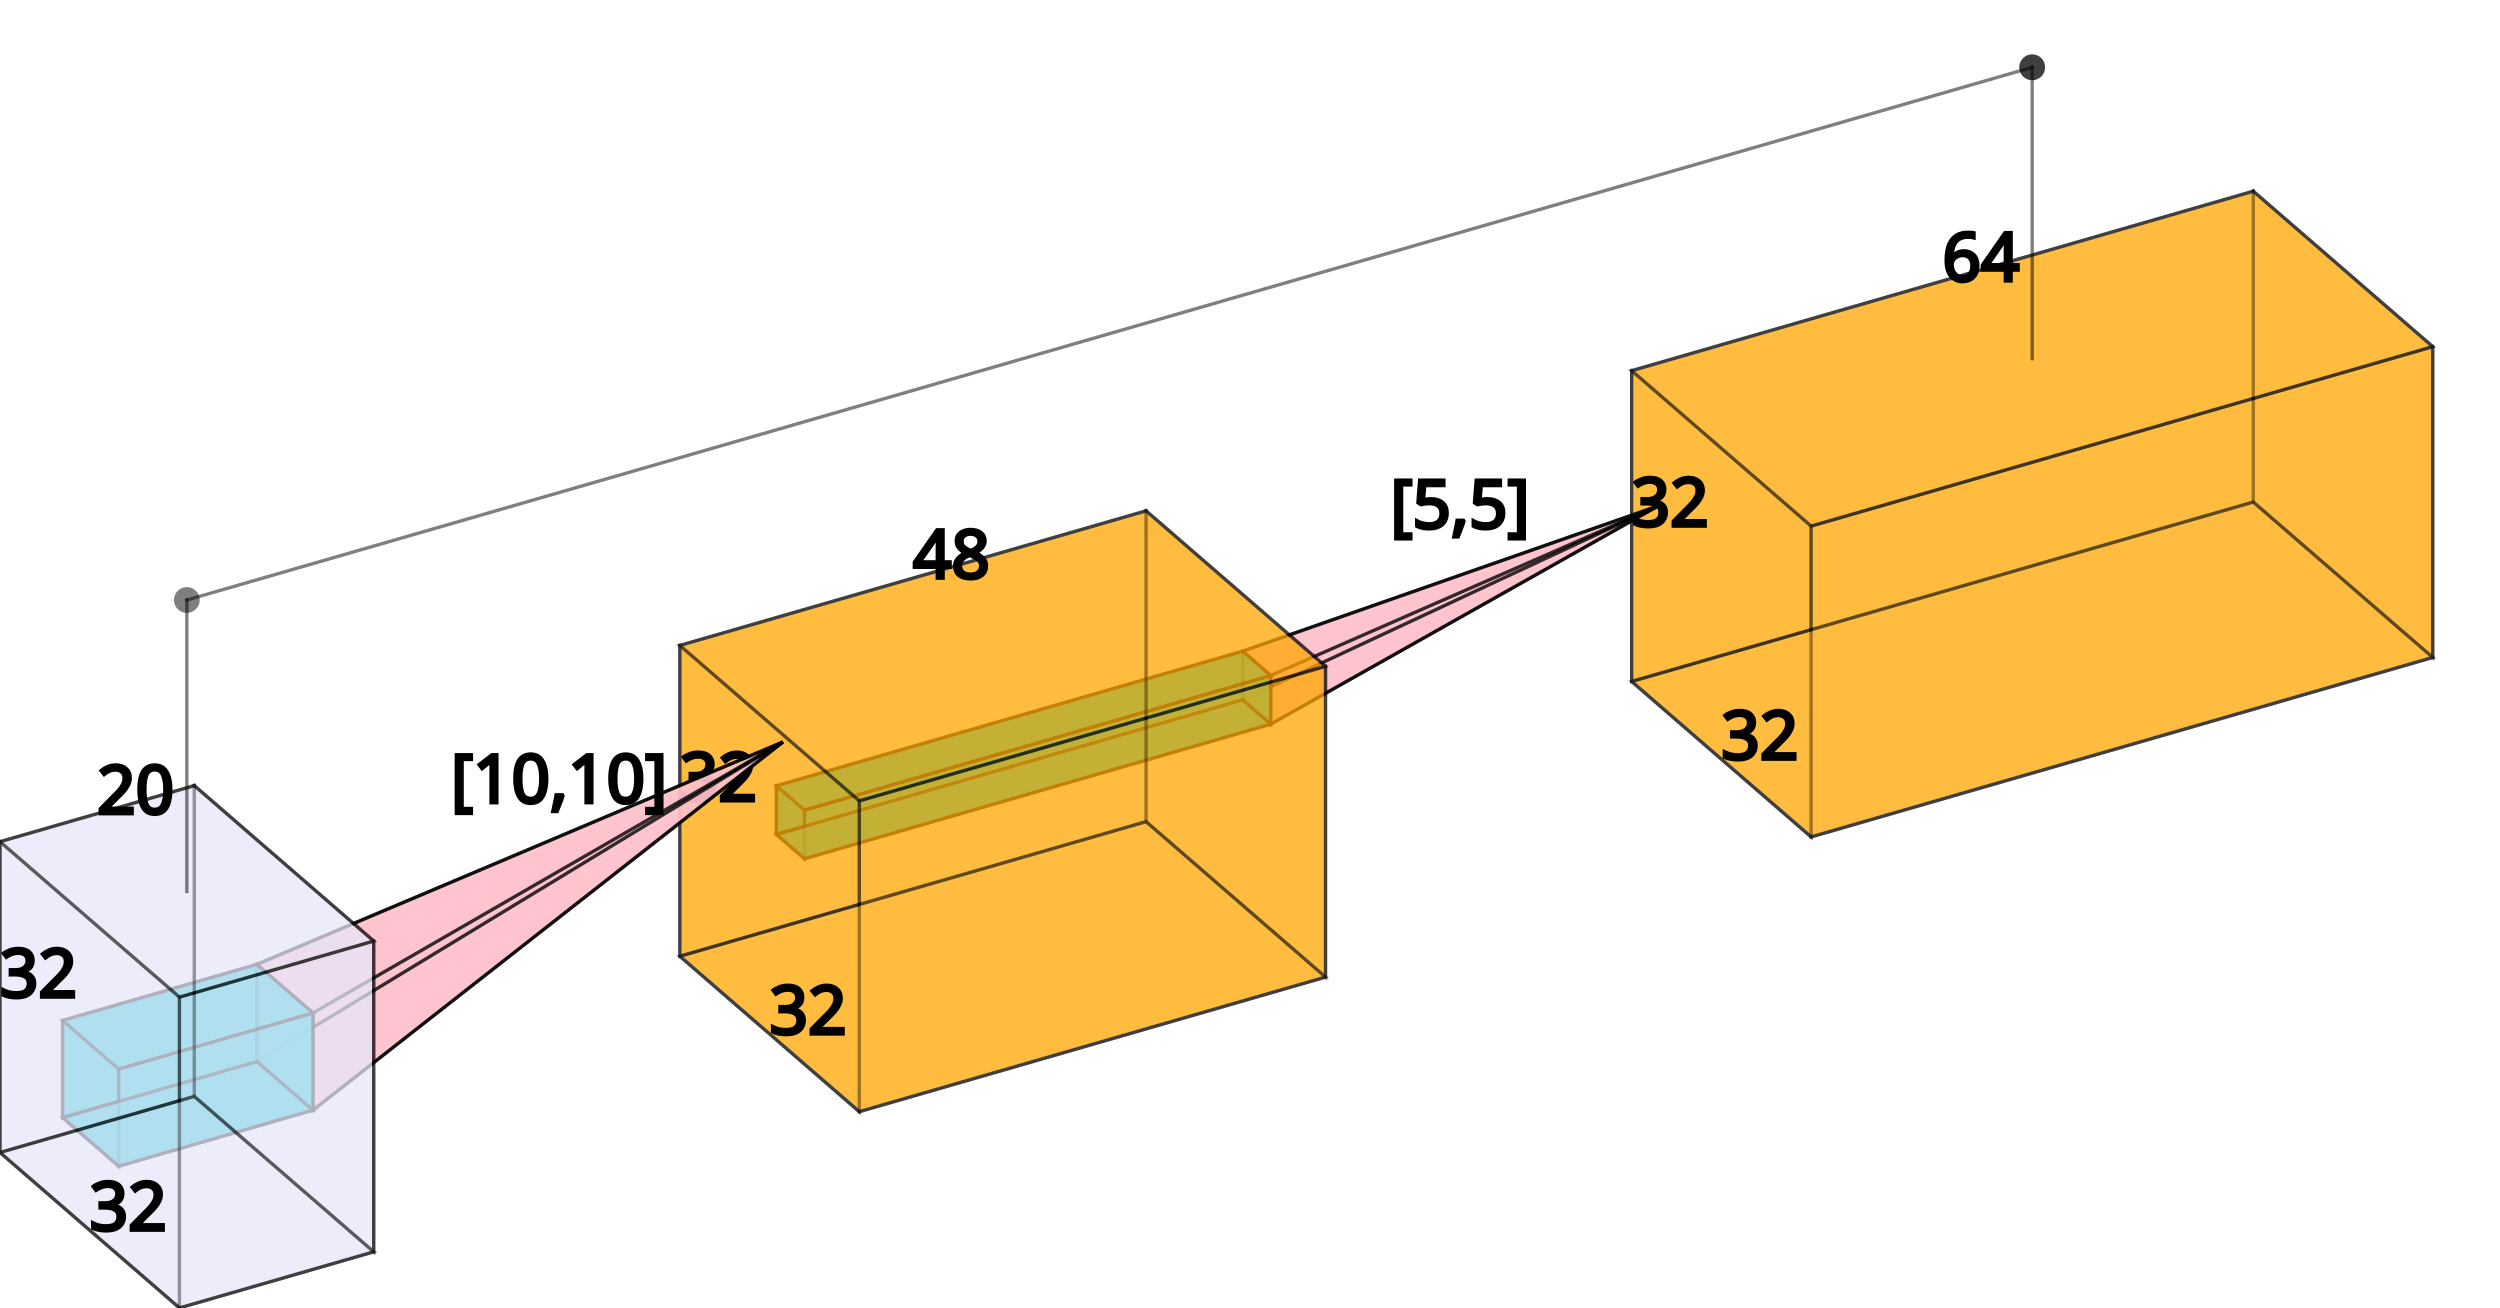
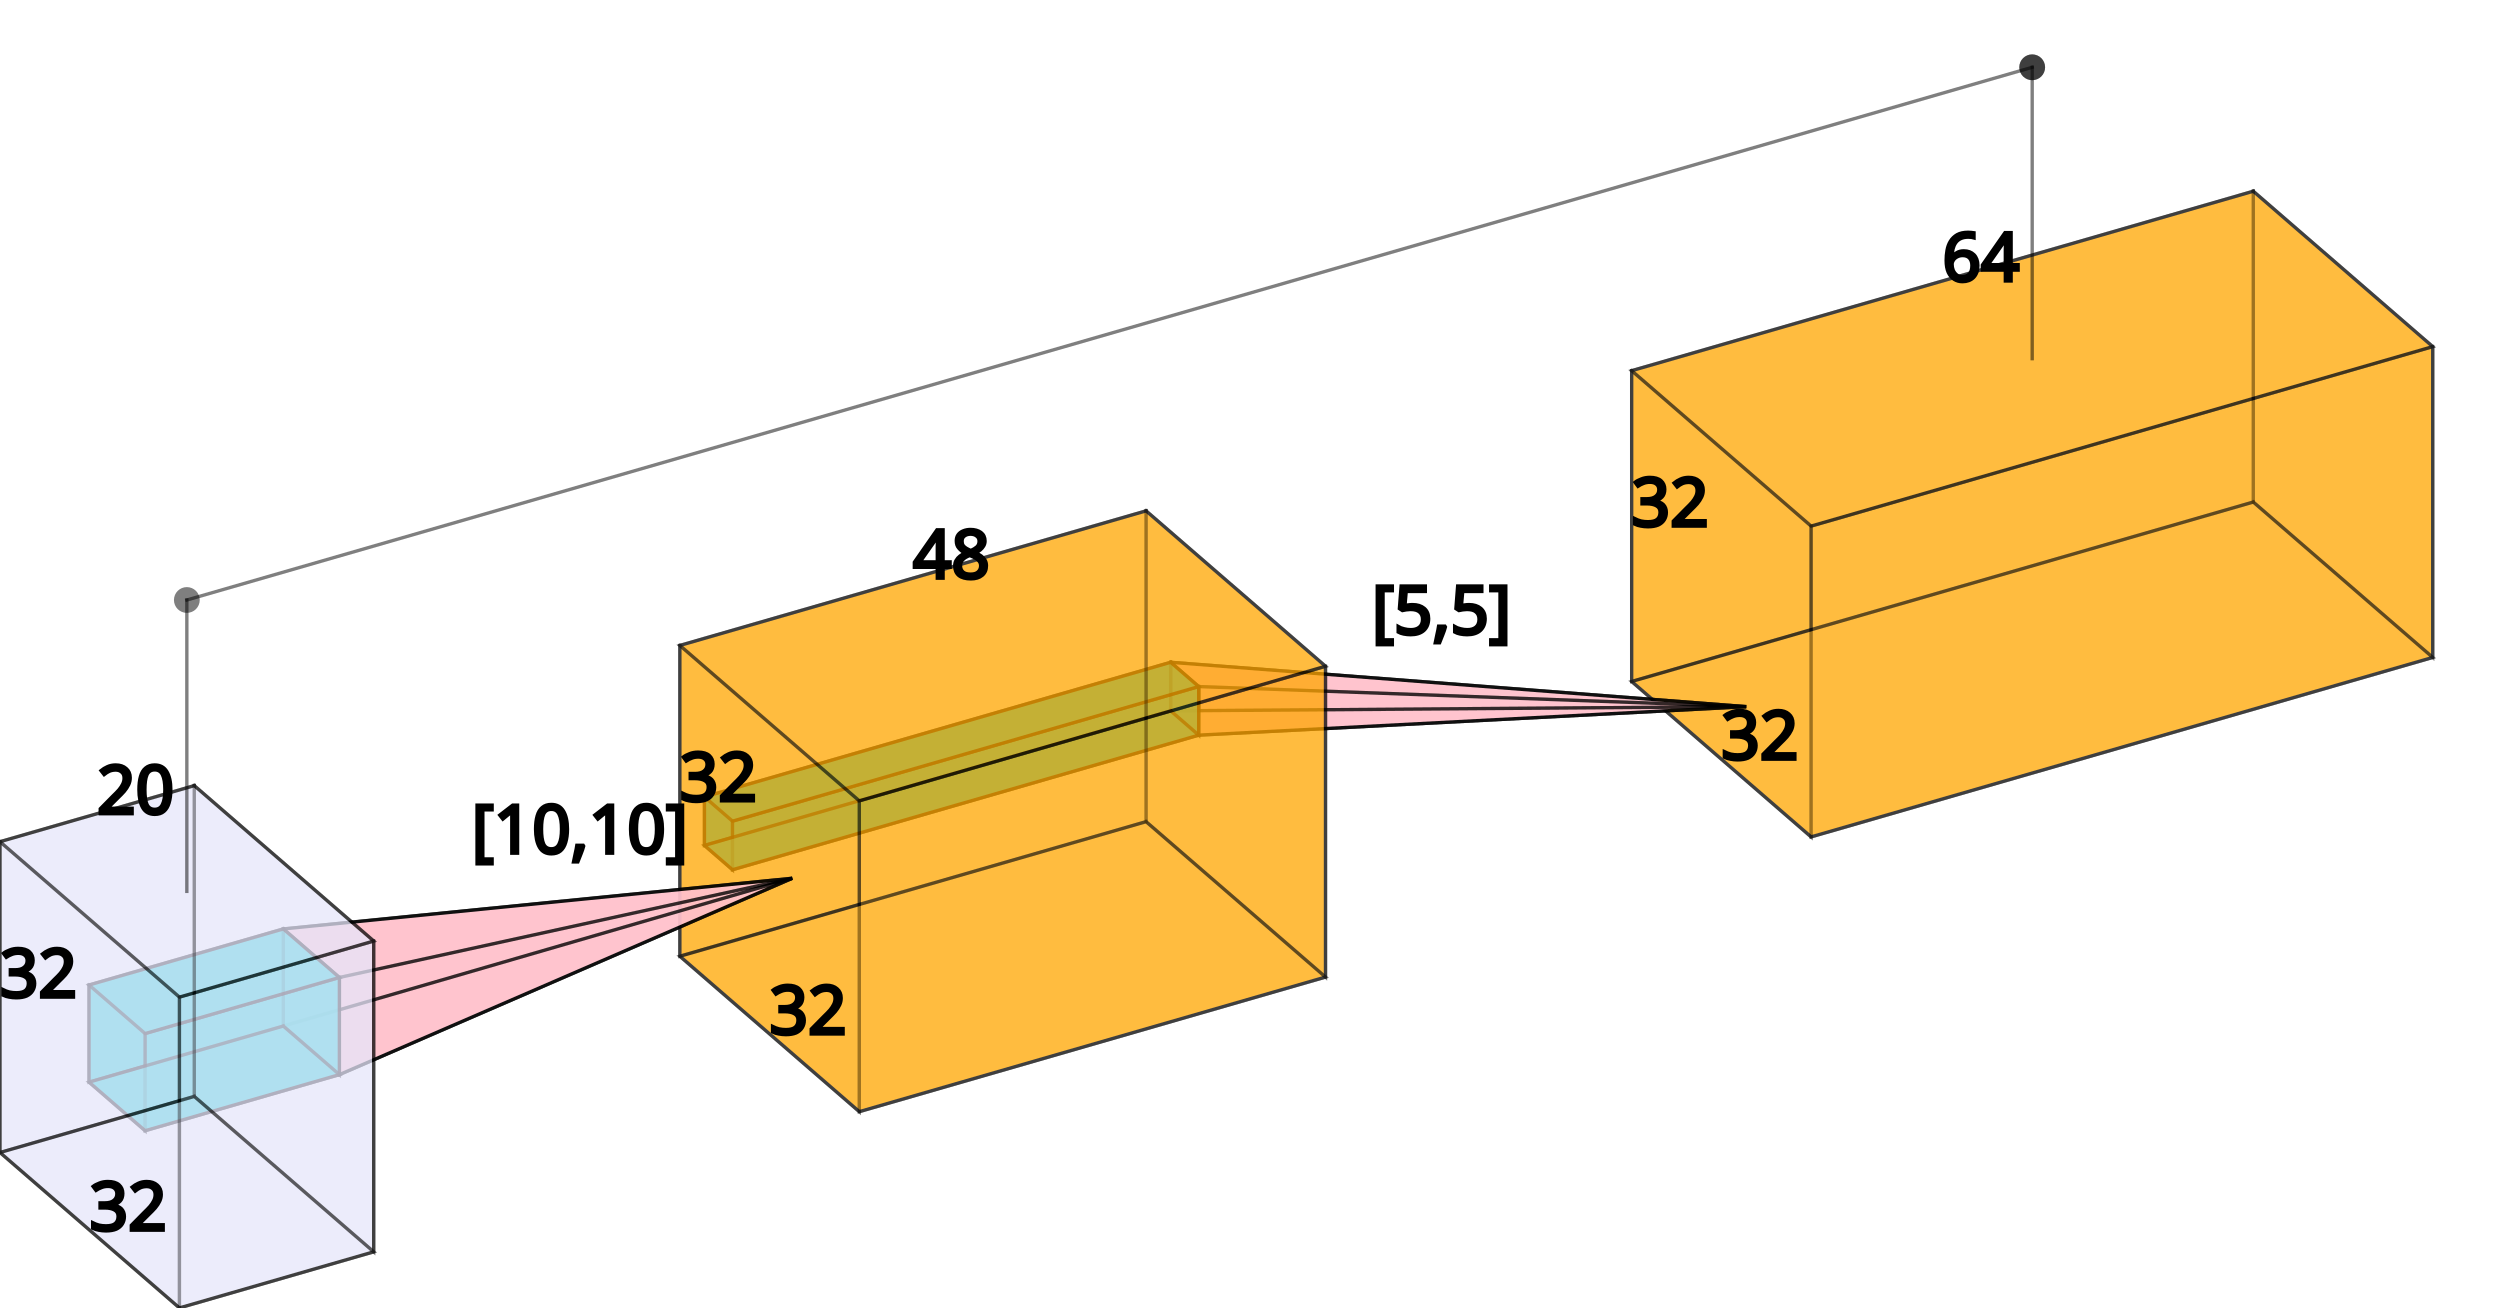
<svg xmlns="http://www.w3.org/2000/svg" width="100%" height="100%" viewBox="-108.459 -68.847 222.918 116.622">
  <g stroke="black" stroke-width="0.3">
    <path opacity="0.5" fill="orange" d="M92.459 -51.794 L108.459 -37.938 L108.459 -10.225 L92.459 -24.081 L92.459 -51.794" stroke-linecap="square" />
    <path opacity="0.5" fill="orange" d="M37.033 -35.794 L53.033 -21.938 L53.033 5.775 L37.033 -8.081 L37.033 -35.794" stroke-linecap="square" />
    <path opacity="0.5" fill="orange" d="M92.459 -51.794 L37.033 -35.794 L37.033 -8.081 L92.459 -24.081 L92.459 -51.794" stroke-linecap="square" />
    <path opacity="0.5" fill="orange" d="M108.459 -37.938 L53.033 -21.938 L53.033 5.775 L108.459 -10.225 L108.459 -37.938" stroke-linecap="square" />
    <path opacity="0.5" fill="orange" d="M92.459 -51.794 L108.459 -37.938 L53.033 -21.938 L37.033 -35.794 L92.459 -51.794" stroke-linecap="square" />
    <path opacity="0.5" fill="orange" d="M92.459 -24.081 L108.459 -10.225 L53.033 5.775 L37.033 -8.081 L92.459 -24.081" stroke-linecap="square" />
    <text style="fill:black;font-family:calibri;font-size:6" x="37.033" y="-21.938">32</text>
    <text style="fill:black;font-family:calibri;font-size:6" x="45.033" y="-1.153">32</text>
    <text style="fill:black;font-family:calibri;font-size:6" x="64.746" y="-43.794">64</text>
    <path opacity="0.5" stroke="black" d="M72.746 -36.866 L72.746 -62.847" stroke-linecap="square" />
    <circle opacity="0.5" cx="72.746" cy="-62.847" r="1" fill="black" />
-     <path opacity="0.75" fill="pink" d="M2.343 -10.775 L4.843 -8.61 L39.365 -23.724 L2.343 -10.775" />
-     <path opacity="0.75" fill="pink" d="M2.343 -10.775 L2.343 -6.445 L39.365 -23.724 L2.343 -10.775" />
-     <path opacity="0.75" fill="pink" d="M4.843 -8.61 L4.843 -4.28 L39.365 -23.724 L4.843 -8.61" />
-     <path opacity="0.75" fill="pink" d="M2.343 -6.445 L4.843 -4.28 L39.365 -23.724 L2.343 -6.445" />
-     <text style="fill:black;font-family:calibri;font-size:6" x="15.517" y="-21.749">[5,5]</text>
-     <path opacity="0.75" fill="darkturquoise" d="M2.343 -10.775 L4.843 -8.61 L4.843 -4.28 L2.343 -6.445 L2.343 -10.775" stroke-linecap="square" />
-     <path opacity="0.75" fill="darkturquoise" d="M-39.226 1.225 L-36.726 3.39 L-36.726 7.72 L-39.226 5.555 L-39.226 1.225" stroke-linecap="square" />
-     <path opacity="0.75" fill="darkturquoise" d="M2.343 -10.775 L-39.226 1.225 L-39.226 5.555 L2.343 -6.445 L2.343 -10.775" stroke-linecap="square" />
-     <path opacity="0.75" fill="darkturquoise" d="M4.843 -8.61 L-36.726 3.39 L-36.726 7.72 L4.843 -4.28 L4.843 -8.61" stroke-linecap="square" />
-     <path opacity="0.75" fill="darkturquoise" d="M2.343 -10.775 L4.843 -8.61 L-36.726 3.39 L-39.226 1.225 L2.343 -10.775" stroke-linecap="square" />
-     <path opacity="0.75" fill="darkturquoise" d="M2.343 -6.445 L4.843 -4.28 L-36.726 7.72 L-39.226 5.555 L2.343 -6.445" stroke-linecap="square" />
+     <path opacity="0.75" fill="pink" d="M-4.075 -9.792 L-1.575 -7.627 L47.245 -5.837 L-4.075 -9.792" />
+     <path opacity="0.75" fill="pink" d="M-4.075 -9.792 L-4.075 -5.462 L47.245 -5.837 L-4.075 -9.792" />
+     <path opacity="0.75" fill="pink" d="M-1.575 -7.627 L-1.575 -3.297 L47.245 -5.837 L-1.575 -7.627" />
+     <path opacity="0.75" fill="pink" d="M-4.075 -5.462 L-1.575 -3.297 L47.245 -5.837 L-4.075 -5.462" />
+     <text style="fill:black;font-family:calibri;font-size:6" x="13.865" y="-12.314">[5,5]</text>
+     <path opacity="0.75" fill="darkturquoise" d="M-4.075 -9.792 L-1.575 -7.627 L-1.575 -3.297 L-4.075 -5.462 L-4.075 -9.792" stroke-linecap="square" />
+     <path opacity="0.75" fill="darkturquoise" d="M-45.645 2.208 L-43.145 4.373 L-43.145 8.703 L-45.645 6.538 L-45.645 2.208" stroke-linecap="square" />
+     <path opacity="0.75" fill="darkturquoise" d="M-4.075 -9.792 L-45.645 2.208 L-45.645 6.538 L-4.075 -5.462 L-4.075 -9.792" stroke-linecap="square" />
+     <path opacity="0.75" fill="darkturquoise" d="M-1.575 -7.627 L-43.145 4.373 L-43.145 8.703 L-1.575 -3.297 L-1.575 -7.627" stroke-linecap="square" />
+     <path opacity="0.75" fill="darkturquoise" d="M-4.075 -9.792 L-1.575 -7.627 L-43.145 4.373 L-45.645 2.208 L-4.075 -9.792" stroke-linecap="square" />
+     <path opacity="0.75" fill="darkturquoise" d="M-4.075 -5.462 L-1.575 -3.297 L-43.145 8.703 L-45.645 6.538 L-4.075 -5.462" stroke-linecap="square" />
    <path opacity="0.5" fill="orange" d="M-6.268 -23.294 L9.732 -9.438 L9.732 18.275 L-6.268 4.419 L-6.268 -23.294" stroke-linecap="square" />
    <path opacity="0.5" fill="orange" d="M-47.837 -11.294 L-31.837 2.562 L-31.837 30.275 L-47.837 16.419 L-47.837 -11.294" stroke-linecap="square" />
    <path opacity="0.5" fill="orange" d="M-6.268 -23.294 L-47.837 -11.294 L-47.837 16.419 L-6.268 4.419 L-6.268 -23.294" stroke-linecap="square" />
    <path opacity="0.5" fill="orange" d="M9.732 -9.438 L-31.837 2.562 L-31.837 30.275 L9.732 18.275 L9.732 -9.438" stroke-linecap="square" />
    <path opacity="0.5" fill="orange" d="M-6.268 -23.294 L9.732 -9.438 L-31.837 2.562 L-47.837 -11.294 L-6.268 -23.294" stroke-linecap="square" />
    <path opacity="0.5" fill="orange" d="M-6.268 4.419 L9.732 18.275 L-31.837 30.275 L-47.837 16.419 L-6.268 4.419" stroke-linecap="square" />
    <text style="fill:black;font-family:calibri;font-size:6" x="-47.837" y="2.562">32</text>
    <text style="fill:black;font-family:calibri;font-size:6" x="-39.837" y="23.347">32</text>
    <text style="fill:black;font-family:calibri;font-size:6" x="-27.053" y="-17.294">48</text>
    <path opacity="0.5" stroke="black" d="M-91.799 -15.347 L72.746 -62.847" stroke-linecap="square" />
    <circle opacity="0.5" cx="72.746" cy="-62.847" r="1" fill="black" />
-     <path opacity="0.75" fill="pink" d="M-85.553 17.147 L-80.553 21.477 L-38.65 -2.687 L-85.553 17.147" />
-     <path opacity="0.75" fill="pink" d="M-85.553 17.147 L-85.553 25.808 L-38.65 -2.687 L-85.553 17.147" />
-     <path opacity="0.75" fill="pink" d="M-80.553 21.477 L-80.553 30.138 L-38.65 -2.687 L-80.553 21.477" />
-     <path opacity="0.75" fill="pink" d="M-85.553 25.808 L-80.553 30.138 L-38.65 -2.687 L-85.553 25.808" />
-     <text style="fill:black;font-family:calibri;font-size:6" x="-68.252" y="2.73">[10,10]</text>
-     <path opacity="0.75" fill="darkturquoise" d="M-85.553 17.147 L-80.553 21.477 L-80.553 30.138 L-85.553 25.808 L-85.553 17.147" stroke-linecap="square" />
-     <path opacity="0.75" fill="darkturquoise" d="M-102.874 22.147 L-97.874 26.477 L-97.874 35.138 L-102.874 30.808 L-102.874 22.147" stroke-linecap="square" />
-     <path opacity="0.75" fill="darkturquoise" d="M-85.553 17.147 L-102.874 22.147 L-102.874 30.808 L-85.553 25.808 L-85.553 17.147" stroke-linecap="square" />
-     <path opacity="0.75" fill="darkturquoise" d="M-80.553 21.477 L-97.874 26.477 L-97.874 35.138 L-80.553 30.138 L-80.553 21.477" stroke-linecap="square" />
-     <path opacity="0.75" fill="darkturquoise" d="M-85.553 17.147 L-80.553 21.477 L-97.874 26.477 L-102.874 22.147 L-85.553 17.147" stroke-linecap="square" />
-     <path opacity="0.75" fill="darkturquoise" d="M-85.553 25.808 L-80.553 30.138 L-97.874 35.138 L-102.874 30.808 L-85.553 25.808" stroke-linecap="square" />
+     <path opacity="0.75" fill="pink" d="M-83.198 13.983 L-78.198 18.313 L-37.819 9.467 L-83.198 13.983" />
+     <path opacity="0.75" fill="pink" d="M-83.198 13.983 L-83.198 22.643 L-37.819 9.467 L-83.198 13.983" />
+     <path opacity="0.75" fill="pink" d="M-78.198 18.313 L-78.198 26.974 L-37.819 9.467 L-78.198 18.313" />
+     <path opacity="0.75" fill="pink" d="M-83.198 22.643 L-78.198 26.974 L-37.819 9.467 L-83.198 22.643" />
+     <text style="fill:black;font-family:calibri;font-size:6" x="-66.405" y="7.225">[10,10]</text>
+     <path opacity="0.75" fill="darkturquoise" d="M-83.198 13.983 L-78.198 18.313 L-78.198 26.974 L-83.198 22.643 L-83.198 13.983" stroke-linecap="square" />
+     <path opacity="0.75" fill="darkturquoise" d="M-100.519 18.983 L-95.519 23.313 L-95.519 31.974 L-100.519 27.643 L-100.519 18.983" stroke-linecap="square" />
+     <path opacity="0.75" fill="darkturquoise" d="M-83.198 13.983 L-100.519 18.983 L-100.519 27.643 L-83.198 22.643 L-83.198 13.983" stroke-linecap="square" />
+     <path opacity="0.75" fill="darkturquoise" d="M-78.198 18.313 L-95.519 23.313 L-95.519 31.974 L-78.198 26.974 L-78.198 18.313" stroke-linecap="square" />
+     <path opacity="0.75" fill="darkturquoise" d="M-83.198 13.983 L-78.198 18.313 L-95.519 23.313 L-100.519 18.983 L-83.198 13.983" stroke-linecap="square" />
+     <path opacity="0.75" fill="darkturquoise" d="M-83.198 22.643 L-78.198 26.974 L-95.519 31.974 L-100.519 27.643 L-83.198 22.643" stroke-linecap="square" />
    <path opacity="0.5" fill="lavender" d="M-91.138 1.206 L-75.138 15.062 L-75.138 42.775 L-91.138 28.919 L-91.138 1.206" stroke-linecap="square" />
    <path opacity="0.5" fill="lavender" d="M-108.459 6.206 L-92.459 20.062 L-92.459 47.775 L-108.459 33.919 L-108.459 6.206" stroke-linecap="square" />
    <path opacity="0.5" fill="lavender" d="M-91.138 1.206 L-108.459 6.206 L-108.459 33.919 L-91.138 28.919 L-91.138 1.206" stroke-linecap="square" />
    <path opacity="0.5" fill="lavender" d="M-75.138 15.062 L-92.459 20.062 L-92.459 47.775 L-75.138 42.775 L-75.138 15.062" stroke-linecap="square" />
    <path opacity="0.5" fill="lavender" d="M-91.138 1.206 L-75.138 15.062 L-92.459 20.062 L-108.459 6.206 L-91.138 1.206" stroke-linecap="square" />
    <path opacity="0.5" fill="lavender" d="M-91.138 28.919 L-75.138 42.775 L-92.459 47.775 L-108.459 33.919 L-91.138 28.919" stroke-linecap="square" />
    <text style="fill:black;font-family:calibri;font-size:6" x="-108.459" y="20.062">32</text>
    <text style="fill:black;font-family:calibri;font-size:6" x="-100.459" y="40.847">32</text>
    <text style="fill:black;font-family:calibri;font-size:6" x="-99.799" y="3.706">20</text>
    <path opacity="0.5" stroke="black" d="M-91.799 10.634 L-91.799 -15.347" stroke-linecap="square" />
    <circle opacity="0.5" cx="-91.799" cy="-15.347" r="1" fill="black" />
  </g>
</svg>
